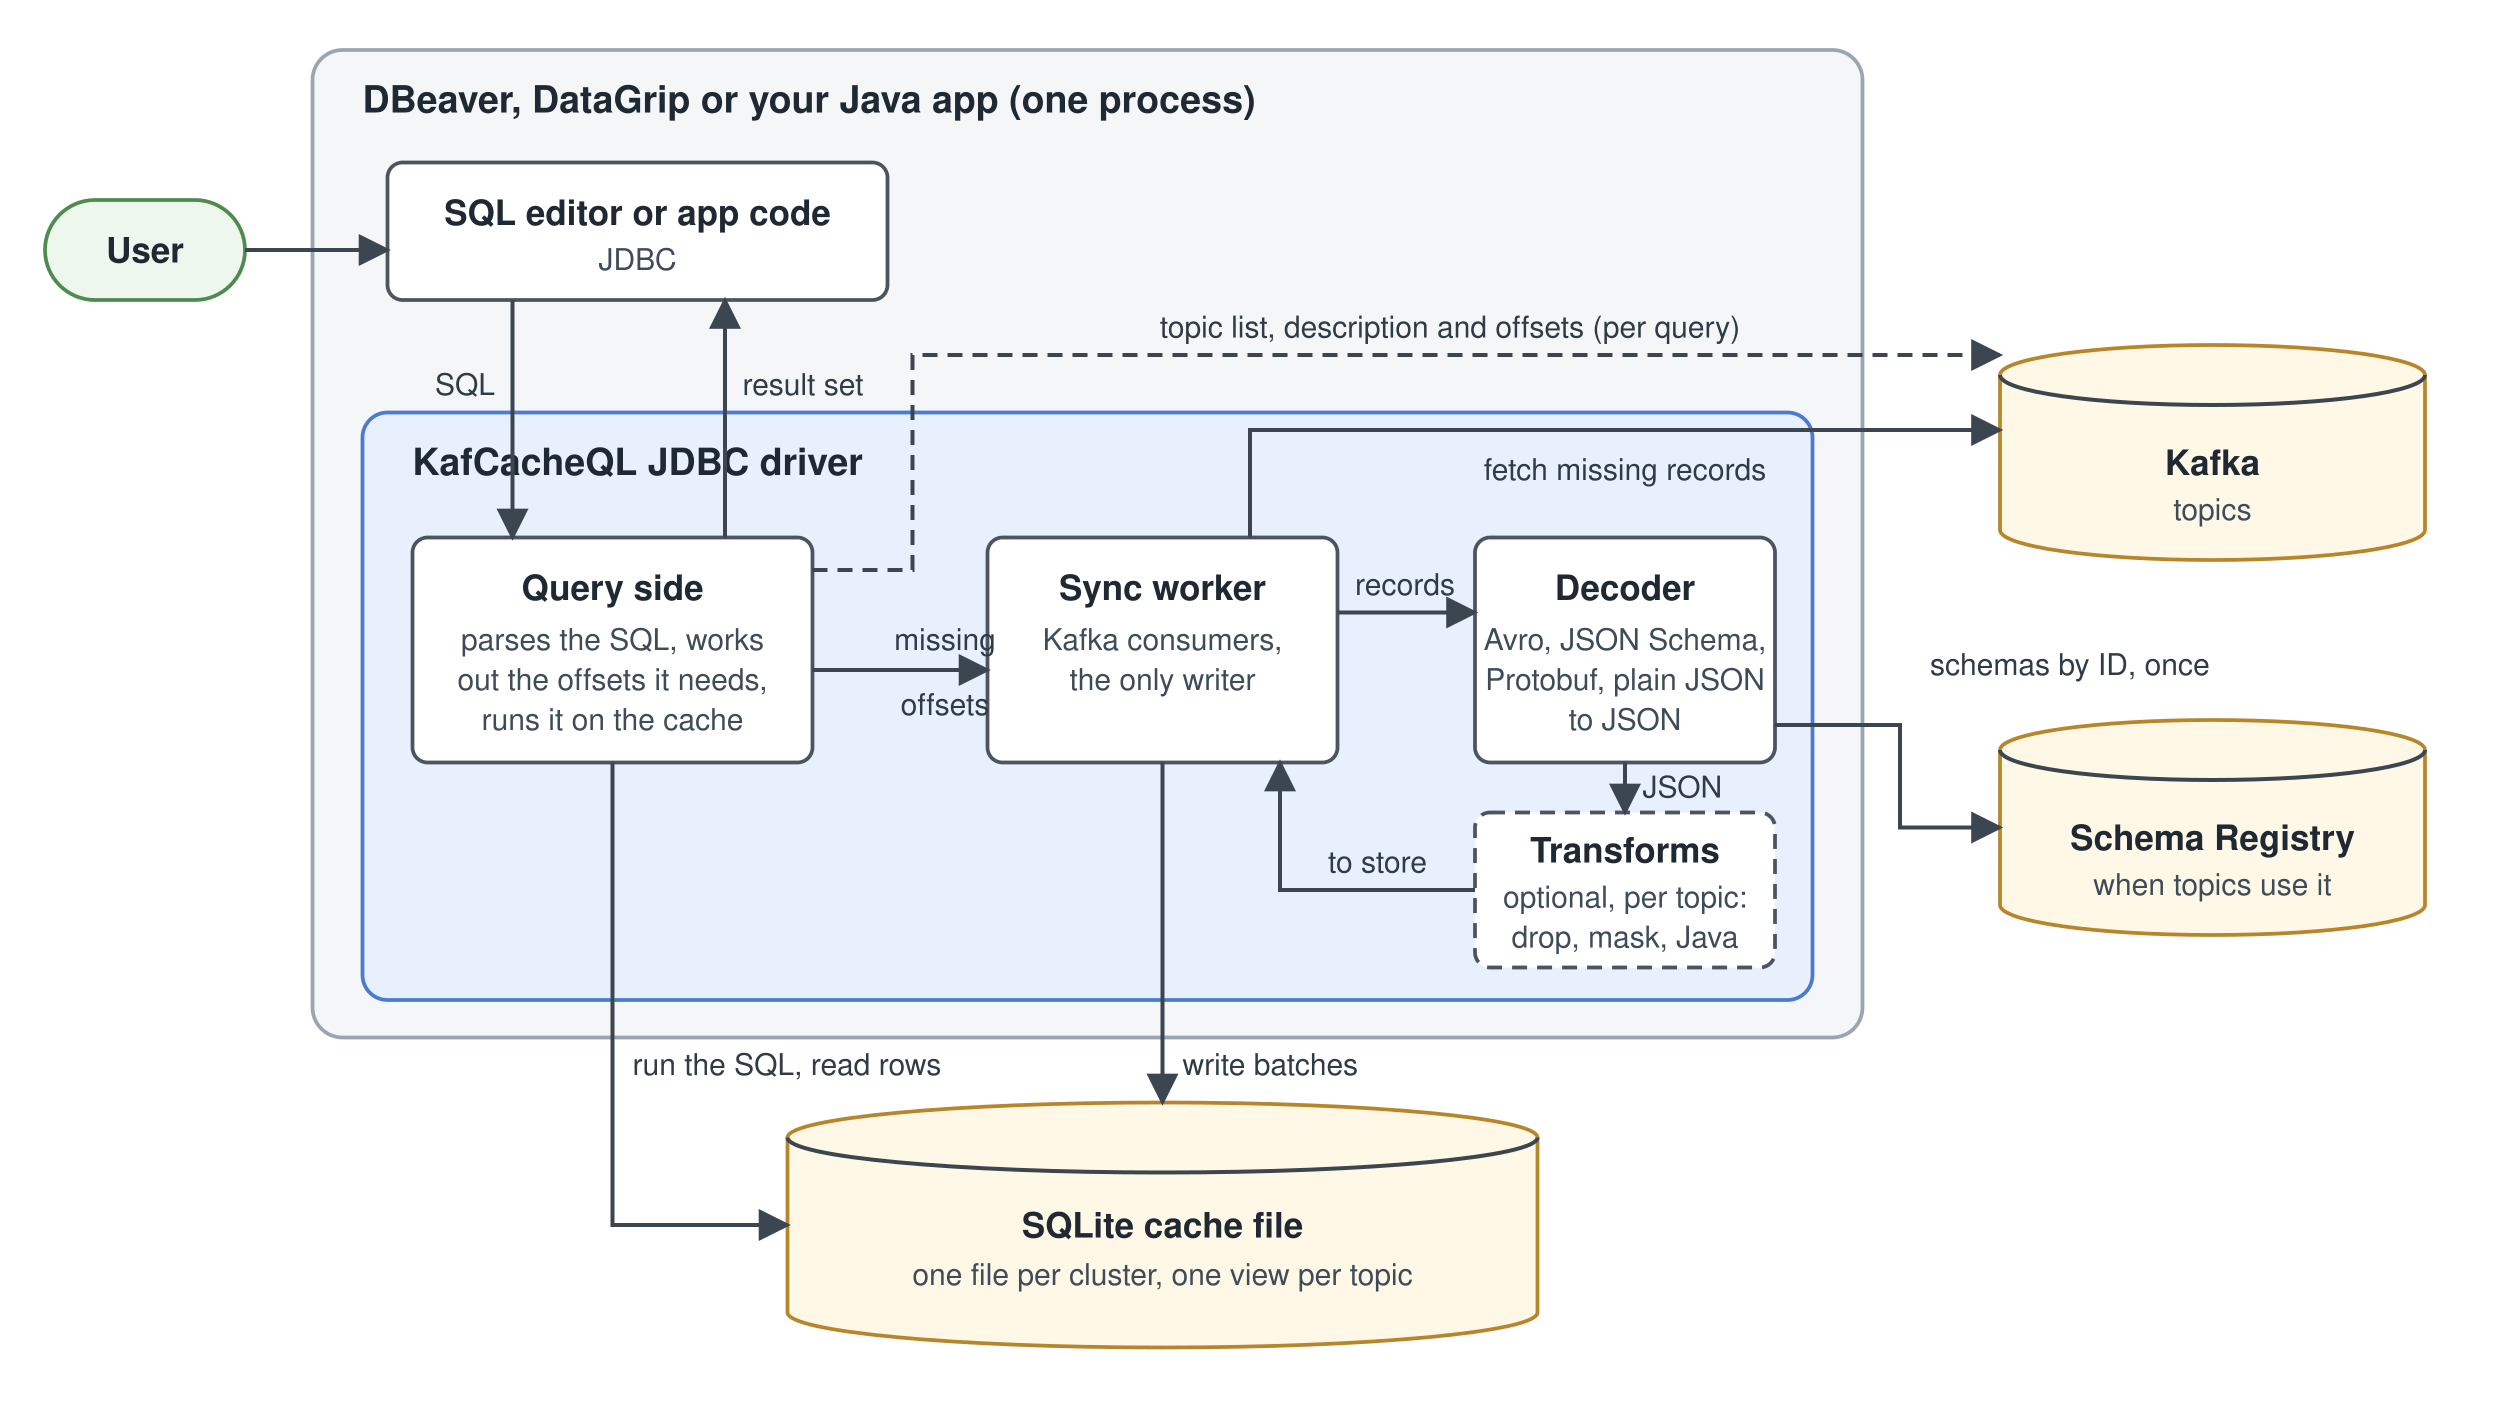
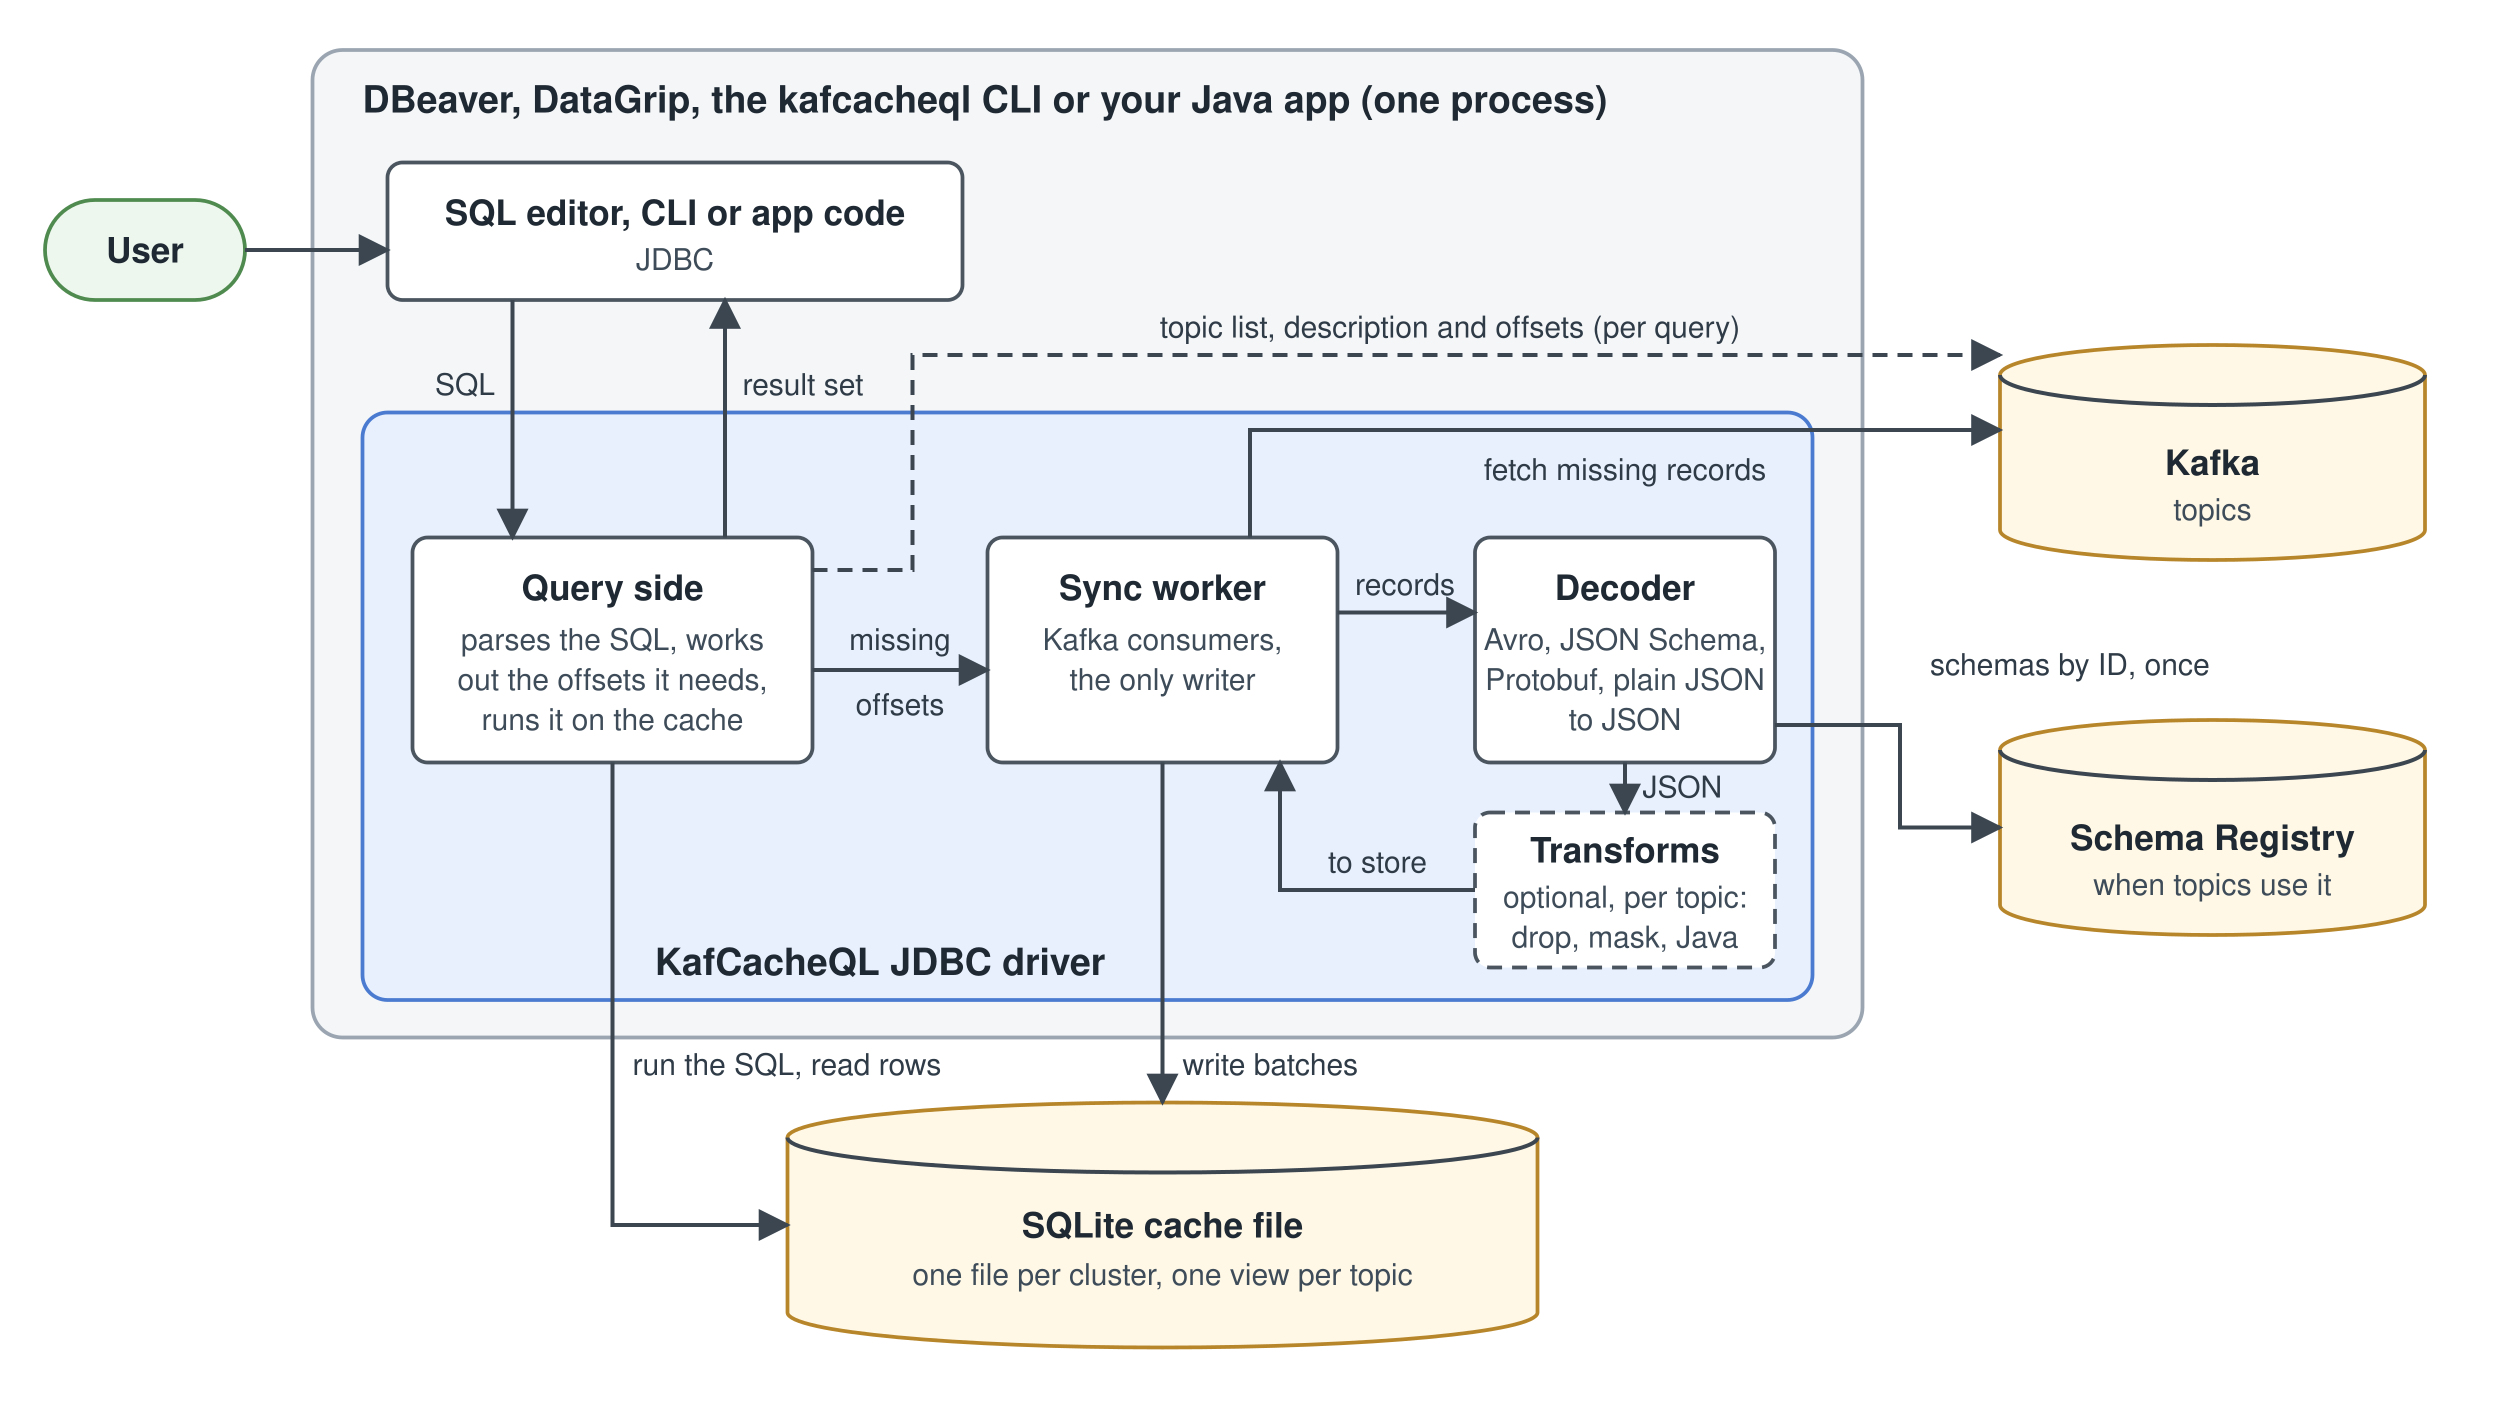
<svg xmlns="http://www.w3.org/2000/svg" viewBox="0 0 1000 570" width="1000" height="570" role="img" aria-labelledby="title desc">
  <style>
    .bg { fill: #ffffff; }
    .group { fill: #f4f6f8; stroke: #9aa5b1; }
    .driver { fill: #e8f0fe; stroke: #4a7bd0; }
    .box { fill: #ffffff; stroke: #4a5560; }
    .store { fill: #fff8e6; stroke: #b7862b; }
    .person { fill: #eef7ee; stroke: #4f8a4f; }
    .line { stroke: #3b4651; fill: none; stroke-width: 1.6; }
    .dash { stroke-dasharray: 6 4; }
    .head { fill: #3b4651; }
    text { font-family: -apple-system, BlinkMacSystemFont, "Segoe UI", Helvetica, Arial, sans-serif; fill: #1f2933; }
    .title { font-size: 15px; font-weight: 600; }
    .name { font-size: 14px; font-weight: 600; }
    .note { font-size: 12px; fill: #3e4c59; }
    .label { font-size: 12px; fill: #2f3b47; }
    @media (prefers-color-scheme: dark) {
      .bg { fill: #0d1117; }
      .group { fill: #161b22; stroke: #5a6572; }
      .driver { fill: #13233f; stroke: #5d8fe0; }
      .box { fill: #0d1117; stroke: #8b96a2; }
      .store { fill: #2a2112; stroke: #c99a3e; }
      .person { fill: #12251a; stroke: #63a363; }
      .line { stroke: #c4ccd4; }
      .head { fill: #c4ccd4; }
      text { fill: #e6edf3; }
      .note { fill: #b8c2cc; }
      .label { fill: #cdd5dd; }
    }
  </style>
  <defs>
    <marker id="arrow" viewBox="0 0 10 10" refX="9" refY="5" markerWidth="8" markerHeight="8" orient="auto-start-reverse">
      <path class="head" d="M0,0 L10,5 L0,10 z" />
    </marker>
  </defs>
  <rect class="bg" x="0" y="0" width="1000" height="570" />
  <rect class="person" x="18" y="80" width="80" height="40" rx="20" stroke-width="1.5" />
  <text class="name" x="58" y="105" text-anchor="middle">User</text>
  <rect class="group" x="125" y="20" width="620" height="395" rx="12" stroke-width="1.5" />
-   <text class="title" x="145" y="45">DBeaver, DataGrip or your Java app (one process)</text>
-   <rect class="box" x="155" y="65" width="200" height="55" rx="6" stroke-width="1.5" />
-   <text class="name" x="255" y="90" text-anchor="middle">SQL editor or app code</text>
-   <text class="note" x="255" y="108" text-anchor="middle">JDBC</text>
+   <text class="title" x="145" y="45">DBeaver, DataGrip, the kafcacheql CLI or your Java app (one process)</text>
+   <rect class="box" x="155" y="65" width="230" height="55" rx="6" stroke-width="1.5" />
+   <text class="name" x="270" y="90" text-anchor="middle">SQL editor, CLI or app code</text>
+   <text class="note" x="270" y="108" text-anchor="middle">JDBC</text>
  <rect class="driver" x="145" y="165" width="580" height="235" rx="10" stroke-width="1.5" />
-   <text class="title" x="165" y="190">KafCacheQL JDBC driver</text>
+   <text class="title" x="262" y="390">KafCacheQL JDBC driver</text>
  <rect class="box" x="165" y="215" width="160" height="90" rx="6" stroke-width="1.5" />
  <text class="name" x="245" y="240" text-anchor="middle">Query side</text>
  <text class="note" x="245" y="260" text-anchor="middle">parses the SQL, works</text>
  <text class="note" x="245" y="276" text-anchor="middle">out the offsets it needs,</text>
  <text class="note" x="245" y="292" text-anchor="middle">runs it on the cache</text>
  <rect class="box" x="395" y="215" width="140" height="90" rx="6" stroke-width="1.5" />
  <text class="name" x="465" y="240" text-anchor="middle">Sync worker</text>
  <text class="note" x="465" y="260" text-anchor="middle">Kafka consumers,</text>
  <text class="note" x="465" y="276" text-anchor="middle">the only writer</text>
  <rect class="box" x="590" y="215" width="120" height="90" rx="6" stroke-width="1.5" />
  <text class="name" x="650" y="240" text-anchor="middle">Decoder</text>
  <text class="note" x="650" y="260" text-anchor="middle">Avro, JSON Schema,</text>
  <text class="note" x="650" y="276" text-anchor="middle">Protobuf, plain JSON</text>
  <text class="note" x="650" y="292" text-anchor="middle">to JSON</text>
  <rect class="box dash" x="590" y="325" width="120" height="62" rx="6" stroke-width="1.5" />
  <text class="name" x="650" y="345" text-anchor="middle">Transforms</text>
  <text class="note" x="650" y="363" text-anchor="middle">optional, per topic:</text>
  <text class="note" x="650" y="379" text-anchor="middle">drop, mask, Java</text>
  <path class="store" stroke-width="1.5" d="M800,150 a85,12 0 0 1 170,0 v62 a85,12 0 0 1 -170,0 z" />
  <path class="line" d="M800,150 a85,12 0 0 0 170,0" />
  <text class="name" x="885" y="190" text-anchor="middle">Kafka</text>
  <text class="note" x="885" y="208" text-anchor="middle">topics</text>
  <path class="store" stroke-width="1.5" d="M800,300 a85,12 0 0 1 170,0 v62 a85,12 0 0 1 -170,0 z" />
  <path class="line" d="M800,300 a85,12 0 0 0 170,0" />
  <text class="name" x="885" y="340" text-anchor="middle">Schema Registry</text>
  <text class="note" x="885" y="358" text-anchor="middle">when topics use it</text>
  <path class="store" stroke-width="1.5" d="M315,455 a150,14 0 0 1 300,0 v70 a150,14 0 0 1 -300,0 z" />
  <path class="line" d="M315,455 a150,14 0 0 0 300,0" />
  <text class="name" x="465" y="495" text-anchor="middle">SQLite cache file</text>
  <text class="note" x="465" y="514" text-anchor="middle">one file per cluster, one view per topic</text>
  <path class="line" marker-end="url(#arrow)" d="M98,100 H155" />
  <path class="line" marker-end="url(#arrow)" d="M205,120 V215" />
  <text class="label" x="198" y="158" text-anchor="end">SQL</text>
  <path class="line" marker-end="url(#arrow)" d="M290,215 V120" />
  <text class="label" x="297" y="158">result set</text>
  <path class="line" marker-end="url(#arrow)" d="M325,268 H395" />
-   <text class="label" x="378" y="260" text-anchor="middle">missing</text>
-   <text class="label" x="378" y="286" text-anchor="middle">offsets</text>
+   <text class="label" x="360" y="260" text-anchor="middle">missing</text>
+   <text class="label" x="360" y="286" text-anchor="middle">offsets</text>
  <path class="line" marker-end="url(#arrow)" d="M535,245 H590" />
  <text class="label" x="562" y="238" text-anchor="middle">records</text>
  <path class="line" marker-end="url(#arrow)" d="M650,305 V325" />
  <text class="label" x="657" y="319">JSON</text>
  <path class="line" marker-end="url(#arrow)" d="M590,356 H512 V305" />
  <text class="label" x="551" y="349" text-anchor="middle">to store</text>
  <path class="line dash" marker-end="url(#arrow)" d="M325,228 H365 V142 H800" />
  <text class="label" x="580" y="135" text-anchor="middle">topic list, description and offsets (per query)</text>
  <path class="line" marker-end="url(#arrow)" d="M500,215 V172 H800" />
  <text class="label" x="650" y="192" text-anchor="middle">fetch missing records</text>
  <path class="line" marker-end="url(#arrow)" d="M710,290 H760 V331 H800" />
  <text class="label" x="772" y="270">schemas by ID, once</text>
  <path class="line" marker-end="url(#arrow)" d="M465,305 V441" />
  <text class="label" x="473" y="430">write batches</text>
  <path class="line" marker-end="url(#arrow)" d="M245,305 V490 H315" />
  <text class="label" x="253" y="430">run the SQL, read rows</text>
</svg>
